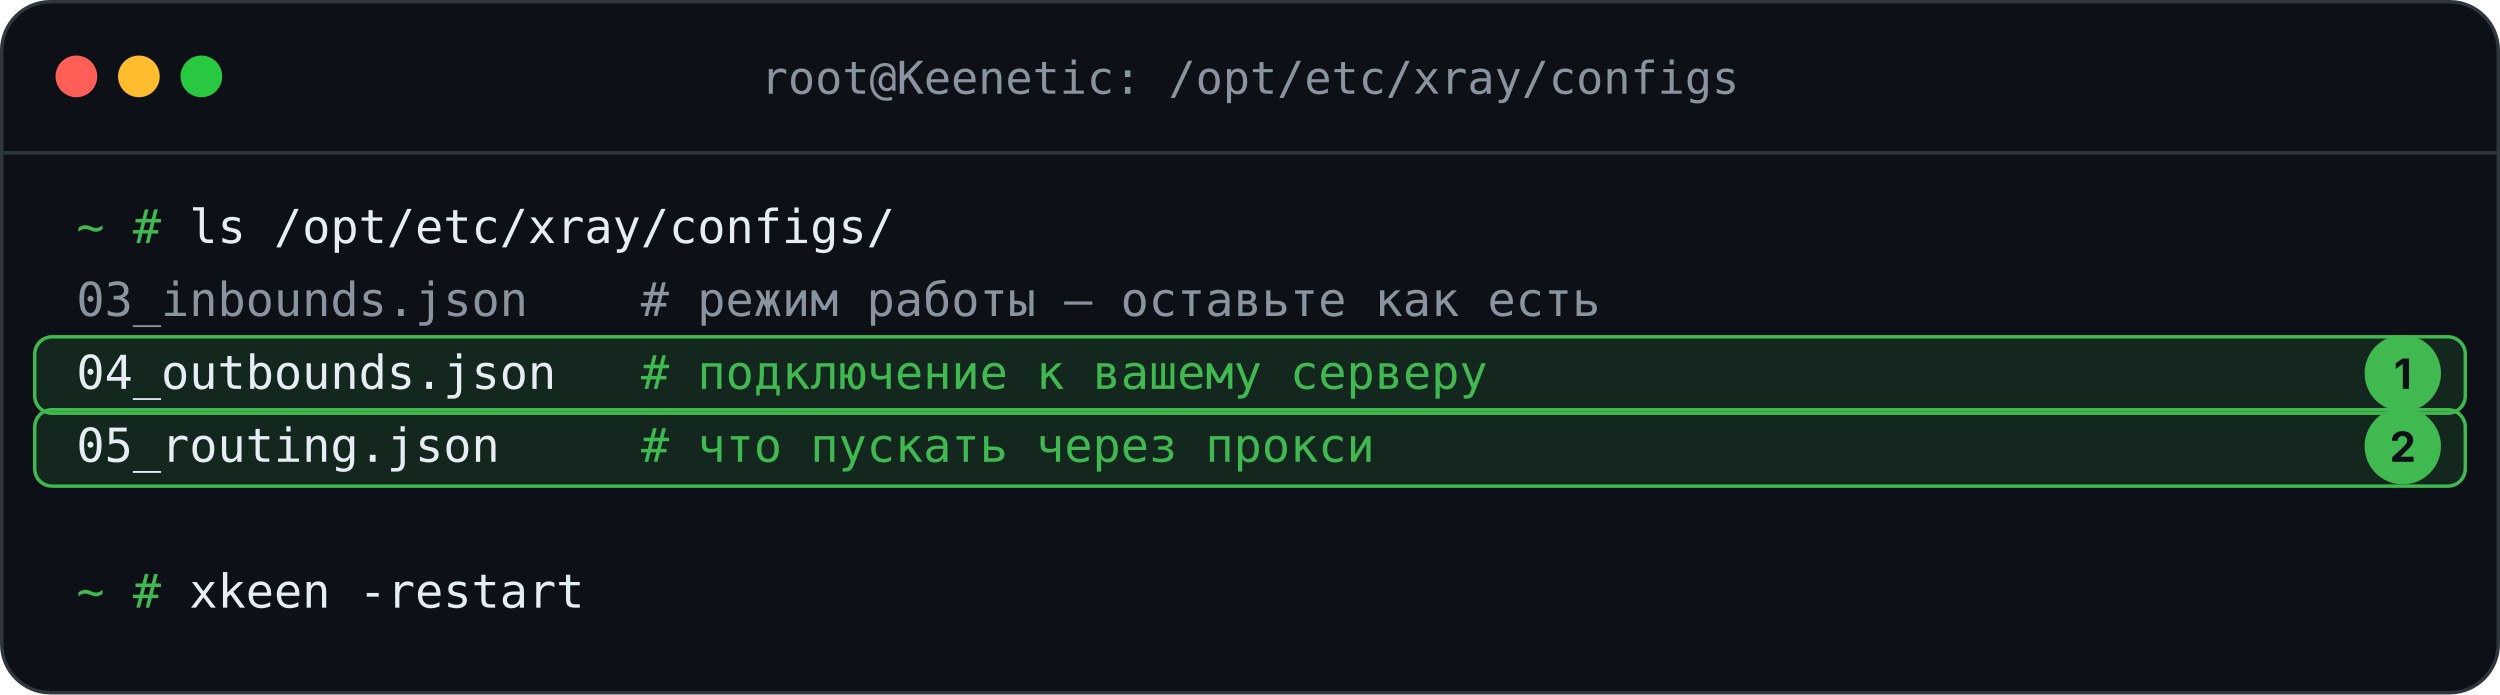
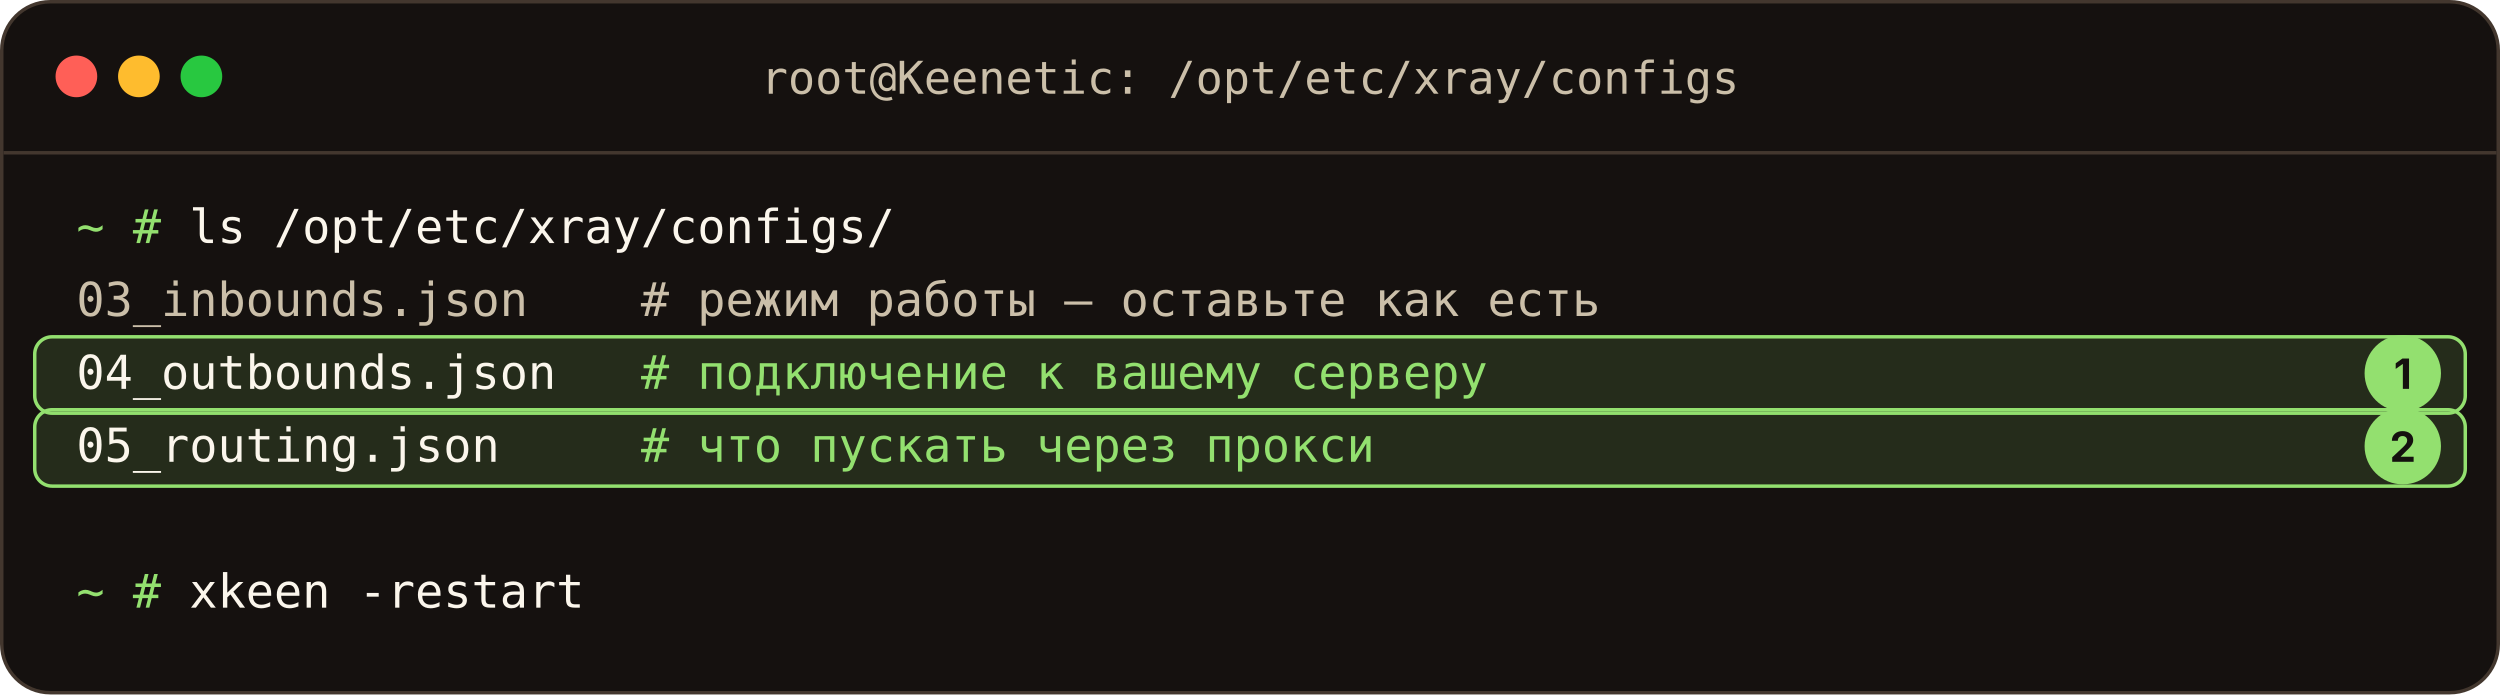
<svg xmlns="http://www.w3.org/2000/svg" width="720" height="200" viewBox="0 0 720 200" role="img" aria-label="root@Keenetic: /opt/etc/xray/configs">
  <style>.s{font-family:Inter, -apple-system, 'Segoe UI', Roboto, 'Helvetica Neue', Arial, sans-serif}.m{font-family:'JetBrains Mono', ui-monospace, SFMono-Regular, Menlo, Consolas, monospace}</style>
-   <rect x="0.5" y="0.5" width="719" height="199" rx="14" fill="#0d1117" stroke="#30363d" stroke-width="1" />
-   <path d="M1 44 H719" stroke="#30363d" />
+   <rect x="0.5" y="0.5" width="719" height="199" rx="14" fill="#15110f" stroke="#43372e" stroke-width="1" />
+   <path d="M1 44 H719" stroke="#43372e" />
  <circle cx="22" cy="22" r="6" fill="#ff5f57" />
  <circle cx="40" cy="22" r="6" fill="#febc2e" />
  <circle cx="58" cy="22" r="6" fill="#28c840" />
-   <text x="360.0" y="27" class="m" font-size="13" fill="#8b949e" font-weight="500" text-anchor="middle">root@Keenetic: /opt/etc/xray/configs</text>
-   <text x="22" y="70" class="m" font-size="13.5" fill="#3fb950" xml:space="preserve">~ # </text>
-   <text x="54.52" y="70" class="m" font-size="13.5" fill="#e6edf3" xml:space="preserve">ls /opt/etc/xray/configs/</text>
-   <text x="22" y="91" class="m" font-size="13.5" fill="#8b949e" xml:space="preserve">03_inbounds.json    # режим работы – оставьте как есть</text>
-   <rect x="10" y="97" width="700" height="22" rx="5" fill="#3fb95022" stroke="#3fb950" stroke-width="1" />
-   <circle cx="692" cy="107.5" r="11" fill="#3fb950" />
-   <text x="692" y="112.0" class="s" font-size="12" fill="#0d1117" font-weight="700" text-anchor="middle">1</text>
-   <text x="22" y="112" class="m" font-size="13.5" fill="#e6edf3" xml:space="preserve">04_outbounds.json   </text>
-   <text x="184.6" y="112" class="m" font-size="13.5" fill="#3fb950" xml:space="preserve"># подключение к вашему серверу</text>
-   <rect x="10" y="118" width="700" height="22" rx="5" fill="#3fb95022" stroke="#3fb950" stroke-width="1" />
-   <circle cx="692" cy="128.5" r="11" fill="#3fb950" />
-   <text x="692" y="133.0" class="s" font-size="12" fill="#0d1117" font-weight="700" text-anchor="middle">2</text>
-   <text x="22" y="133" class="m" font-size="13.5" fill="#e6edf3" xml:space="preserve">05_routing.json     </text>
-   <text x="184.6" y="133" class="m" font-size="13.5" fill="#3fb950" xml:space="preserve"># что пускать через прокси</text>
-   <text x="22" y="154" class="m" font-size="13.5" fill="#e6edf3" xml:space="preserve" />
-   <text x="22" y="175" class="m" font-size="13.5" fill="#3fb950" xml:space="preserve">~ # </text>
-   <text x="54.52" y="175" class="m" font-size="13.5" fill="#e6edf3" xml:space="preserve">xkeen -restart</text>
+   <text x="360.0" y="27" class="m" font-size="13" fill="#cbbfa9" font-weight="500" text-anchor="middle">root@Keenetic: /opt/etc/xray/configs</text>
+   <text x="22" y="70" class="m" font-size="13.5" fill="#93e06f" xml:space="preserve">~ # </text>
+   <text x="54.52" y="70" class="m" font-size="13.5" fill="#fbf6ec" xml:space="preserve">ls /opt/etc/xray/configs/</text>
+   <text x="22" y="91" class="m" font-size="13.5" fill="#cbbfa9" xml:space="preserve">03_inbounds.json    # режим работы – оставьте как есть</text>
+   <rect x="10" y="97" width="700" height="22" rx="5" fill="#93e06f22" stroke="#93e06f" stroke-width="1" />
+   <circle cx="692" cy="107.5" r="11" fill="#93e06f" />
+   <text x="692" y="112.0" class="s" font-size="12" fill="#15110f" font-weight="700" text-anchor="middle">1</text>
+   <text x="22" y="112" class="m" font-size="13.5" fill="#fbf6ec" xml:space="preserve">04_outbounds.json   </text>
+   <text x="184.6" y="112" class="m" font-size="13.5" fill="#93e06f" xml:space="preserve"># подключение к вашему серверу</text>
+   <rect x="10" y="118" width="700" height="22" rx="5" fill="#93e06f22" stroke="#93e06f" stroke-width="1" />
+   <circle cx="692" cy="128.5" r="11" fill="#93e06f" />
+   <text x="692" y="133.0" class="s" font-size="12" fill="#15110f" font-weight="700" text-anchor="middle">2</text>
+   <text x="22" y="133" class="m" font-size="13.5" fill="#fbf6ec" xml:space="preserve">05_routing.json     </text>
+   <text x="184.6" y="133" class="m" font-size="13.5" fill="#93e06f" xml:space="preserve"># что пускать через прокси</text>
+   <text x="22" y="154" class="m" font-size="13.5" fill="#fbf6ec" xml:space="preserve" />
+   <text x="22" y="175" class="m" font-size="13.5" fill="#93e06f" xml:space="preserve">~ # </text>
+   <text x="54.52" y="175" class="m" font-size="13.5" fill="#fbf6ec" xml:space="preserve">xkeen -restart</text>
</svg>
